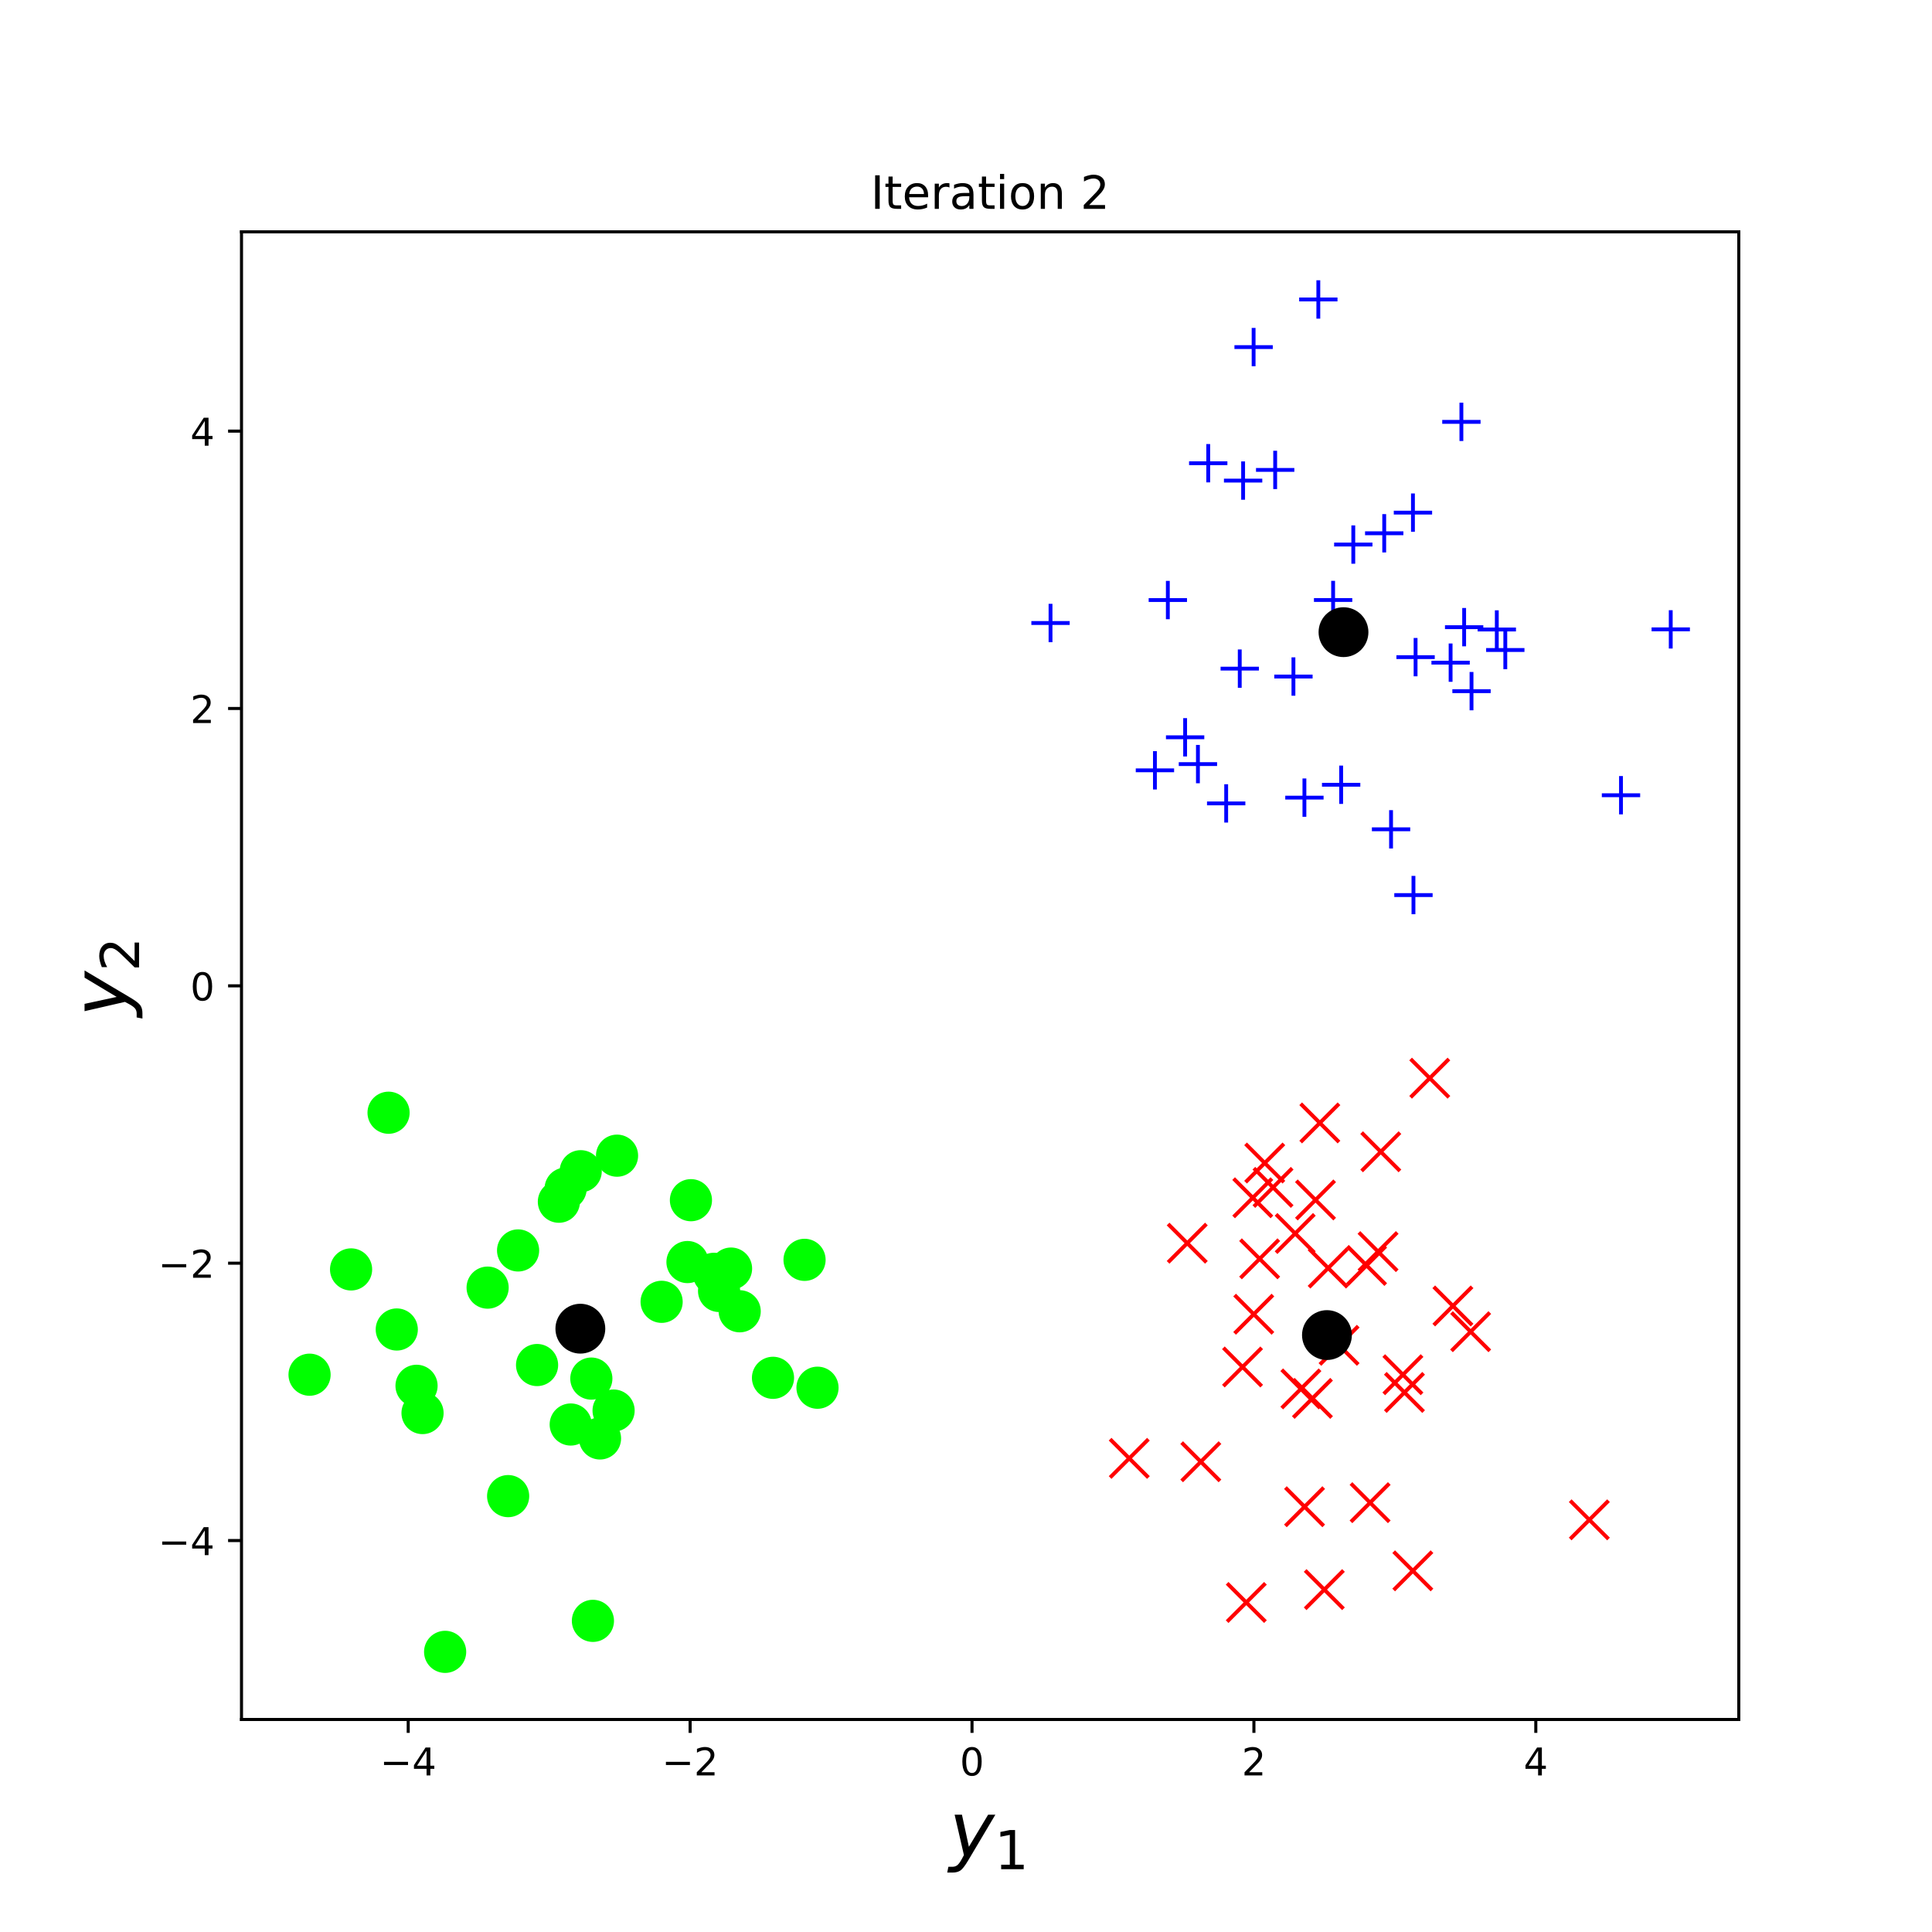
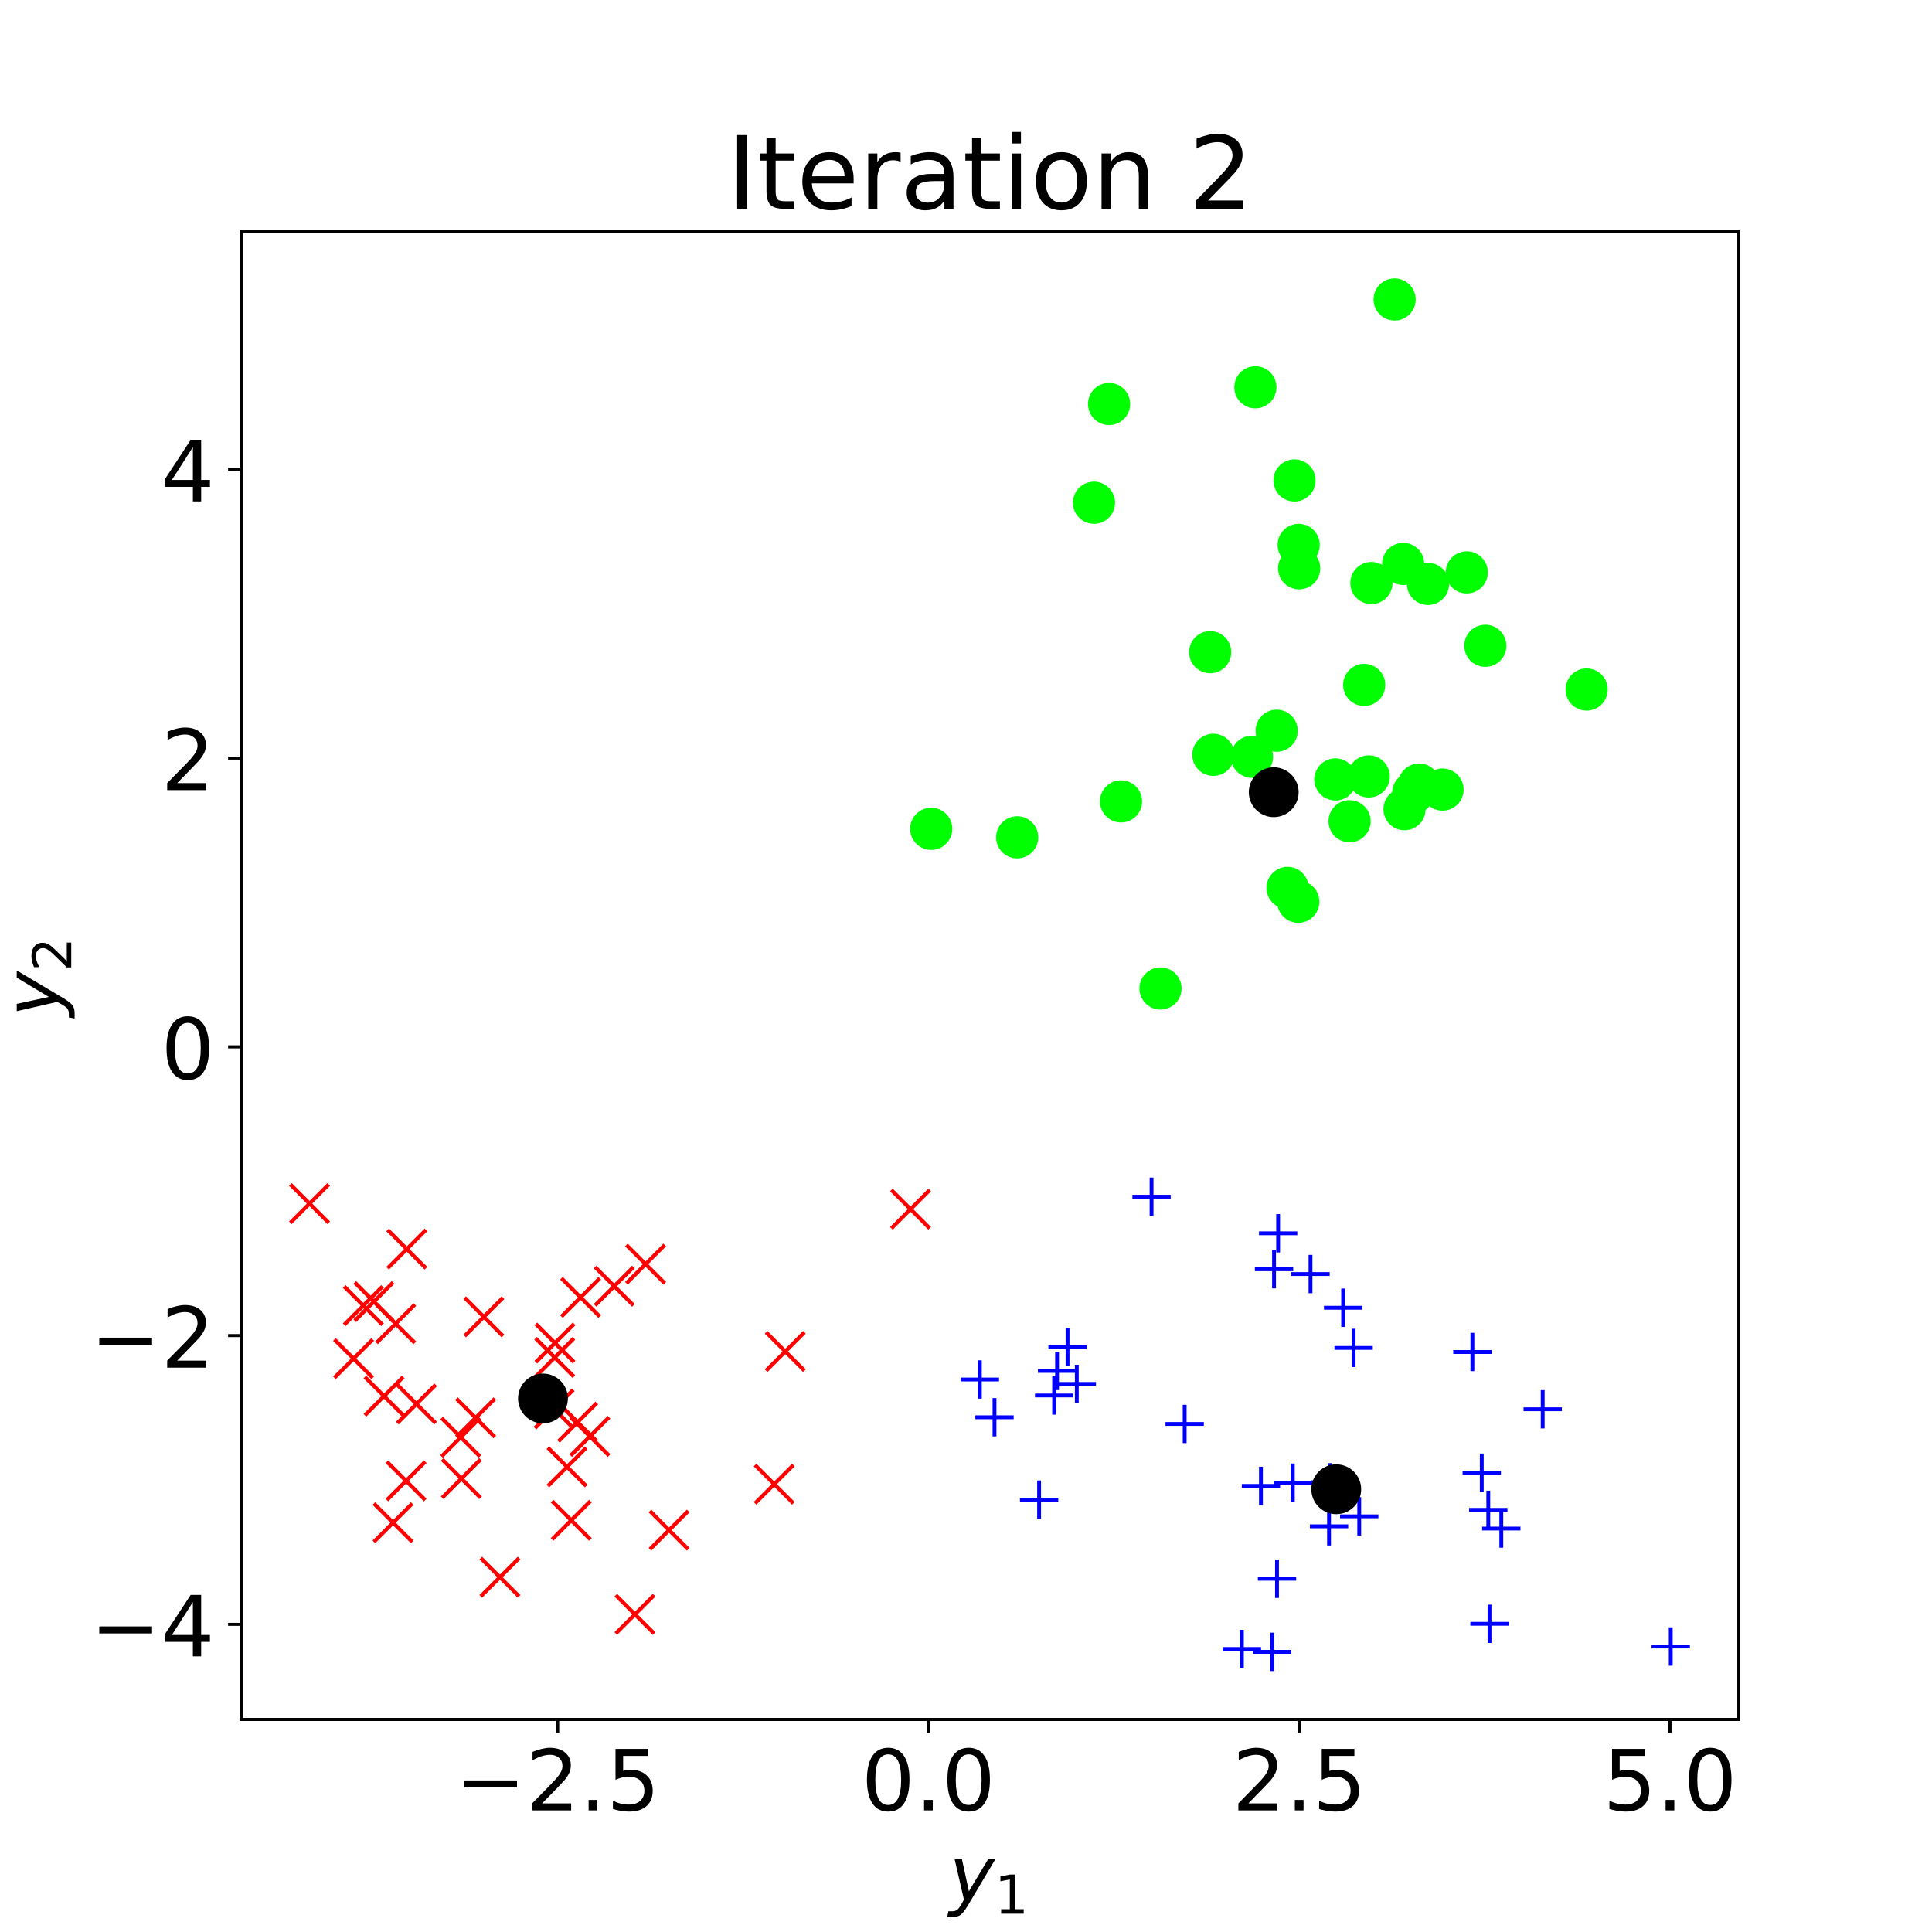
<svg xmlns="http://www.w3.org/2000/svg" xmlns:xlink="http://www.w3.org/1999/xlink" width="504pt" height="504pt" viewBox="0 0 504 504" version="1.1">
  <defs>
    <style type="text/css">*{stroke-linejoin: round; stroke-linecap: butt}</style>
  </defs>
  <g id="figure_1">
    <g id="patch_1">
      <path d="M 0 504  L 504 504  L 504 0  L 0 0  L 0 504  z " style="fill: none" />
    </g>
    <g id="axes_1">
      <g id="patch_2">
        <path d="M 63 448.56  L 453.6 448.56  L 453.6 60.48  L 63 60.48  L 63 448.56  z " style="fill: none" />
      </g>
      <g id="matplotlib.axis_1">
        <g id="xtick_1">
          <g id="line2d_1">
            <defs>
-               <path id="m8034a26786" d="M 0 0  L 0 3.5  " style="stroke: #000000; stroke-width: 0.8" />
+               <path id="md8e4cae5a5" d="M 0 0  L 0 3.5  " style="stroke: #000000; stroke-width: 0.8" />
            </defs>
            <g>
-               <use xlink:href="#m8034a26786" x="106.492" y="448.56" style="stroke: #000000; stroke-width: 0.8" />
+               <use xlink:href="#md8e4cae5a5" x="145.482" y="448.56" style="stroke: #000000; stroke-width: 0.8" />
            </g>
          </g>
          <g id="text_1">
-             <g transform="translate(99.12061 463.1584) scale(0.1 -0.1)">
+             <g transform="translate(118.7712 472.2766) scale(0.22 -0.22)">
              <defs>
                <path id="DejaVuSans-2212" d="M 678 2272  L 4684 2272  L 4684 1741  L 678 1741  L 678 2272  z " transform="scale(0.015625)" />
-                 <path id="DejaVuSans-34" d="M 2419 4116  L 825 1625  L 2419 1625  L 2419 4116  z M 2253 4666  L 3047 4666  L 3047 1625  L 3713 1625  L 3713 1100  L 3047 1100  L 3047 0  L 2419 0  L 2419 1100  L 313 1100  L 313 1709  L 2253 4666  z " transform="scale(0.015625)" />
-               </defs>
-               <use xlink:href="#DejaVuSans-2212" />
-               <use xlink:href="#DejaVuSans-34" x="83.789" />
-             </g>
-           </g>
-         </g>
-         <g id="xtick_2">
-           <g id="line2d_2">
-             <g>
-               <use xlink:href="#m8034a26786" x="180.03" y="448.56" style="stroke: #000000; stroke-width: 0.8" />
-             </g>
-           </g>
-           <g id="text_2">
-             <g transform="translate(172.6587 463.1584) scale(0.1 -0.1)">
-               <defs>
                <path id="DejaVuSans-32" d="M 1228 531  L 3431 531  L 3431 0  L 469 0  L 469 531  Q 828 903 1448 1529  Q 2069 2156 2228 2338  Q 2531 2678 2651 2914  Q 2772 3150 2772 3378  Q 2772 3750 2511 3984  Q 2250 4219 1831 4219  Q 1534 4219 1204 4116  Q 875 4013 500 3803  L 500 4441  Q 881 4594 1212 4672  Q 1544 4750 1819 4750  Q 2544 4750 2975 4387  Q 3406 4025 3406 3419  Q 3406 3131 3298 2873  Q 3191 2616 2906 2266  Q 2828 2175 2409 1742  Q 1991 1309 1228 531  z " transform="scale(0.015625)" />
+                 <path id="DejaVuSans-2e" d="M 684 794  L 1344 794  L 1344 0  L 684 0  L 684 794  z " transform="scale(0.015625)" />
+                 <path id="DejaVuSans-35" d="M 691 4666  L 3169 4666  L 3169 4134  L 1269 4134  L 1269 2991  Q 1406 3038 1543 3061  Q 1681 3084 1819 3084  Q 2600 3084 3056 2656  Q 3513 2228 3513 1497  Q 3513 744 3044 326  Q 2575 -91 1722 -91  Q 1428 -91 1123 -41  Q 819 9 494 109  L 494 744  Q 775 591 1075 516  Q 1375 441 1709 441  Q 2250 441 2565 725  Q 2881 1009 2881 1497  Q 2881 1984 2565 2268  Q 2250 2553 1709 2553  Q 1456 2553 1204 2497  Q 953 2441 691 2322  L 691 4666  z " transform="scale(0.015625)" />
              </defs>
              <use xlink:href="#DejaVuSans-2212" />
              <use xlink:href="#DejaVuSans-32" x="83.789" />
-             </g>
-           </g>
-         </g>
-         <g id="xtick_3">
-           <g id="line2d_3">
-             <g>
-               <use xlink:href="#m8034a26786" x="253.568" y="448.56" style="stroke: #000000; stroke-width: 0.8" />
-             </g>
-           </g>
-           <g id="text_3">
-             <g transform="translate(250.3866 463.1584) scale(0.1 -0.1)">
+               <use xlink:href="#DejaVuSans-2e" x="147.412" />
+               <use xlink:href="#DejaVuSans-35" x="179.199" />
+             </g>
+           </g>
+         </g>
+         <g id="xtick_2">
+           <g id="line2d_2">
+             <g>
+               <use xlink:href="#md8e4cae5a5" x="242.205" y="448.56" style="stroke: #000000; stroke-width: 0.8" />
+             </g>
+           </g>
+           <g id="text_2">
+             <g transform="translate(224.7119 472.2766) scale(0.22 -0.22)">
              <defs>
                <path id="DejaVuSans-30" d="M 2034 4250  Q 1547 4250 1301 3770  Q 1056 3291 1056 2328  Q 1056 1369 1301 889  Q 1547 409 2034 409  Q 2525 409 2770 889  Q 3016 1369 3016 2328  Q 3016 3291 2770 3770  Q 2525 4250 2034 4250  z M 2034 4750  Q 2819 4750 3233 4129  Q 3647 3509 3647 2328  Q 3647 1150 3233 529  Q 2819 -91 2034 -91  Q 1250 -91 836 529  Q 422 1150 422 2328  Q 422 3509 836 4129  Q 1250 4750 2034 4750  z " transform="scale(0.015625)" />
              </defs>
              <use xlink:href="#DejaVuSans-30" />
+               <use xlink:href="#DejaVuSans-2e" x="63.623" />
+               <use xlink:href="#DejaVuSans-30" x="95.41" />
+             </g>
+           </g>
+         </g>
+         <g id="xtick_3">
+           <g id="line2d_3">
+             <g>
+               <use xlink:href="#md8e4cae5a5" x="338.928" y="448.56" style="stroke: #000000; stroke-width: 0.8" />
+             </g>
+           </g>
+           <g id="text_3">
+             <g transform="translate(321.435 472.2766) scale(0.22 -0.22)">
+               <use xlink:href="#DejaVuSans-32" />
+               <use xlink:href="#DejaVuSans-2e" x="63.623" />
+               <use xlink:href="#DejaVuSans-35" x="95.41" />
            </g>
          </g>
        </g>
        <g id="xtick_4">
          <g id="line2d_4">
            <g>
-               <use xlink:href="#m8034a26786" x="327.106" y="448.56" style="stroke: #000000; stroke-width: 0.8" />
+               <use xlink:href="#md8e4cae5a5" x="435.651" y="448.56" style="stroke: #000000; stroke-width: 0.8" />
            </g>
          </g>
          <g id="text_4">
-             <g transform="translate(323.9247 463.1584) scale(0.1 -0.1)">
-               <use xlink:href="#DejaVuSans-32" />
-             </g>
-           </g>
-         </g>
-         <g id="xtick_5">
-           <g id="line2d_5">
-             <g>
-               <use xlink:href="#m8034a26786" x="400.644" y="448.56" style="stroke: #000000; stroke-width: 0.8" />
-             </g>
-           </g>
-           <g id="text_5">
-             <g transform="translate(397.4627 463.1584) scale(0.1 -0.1)">
-               <use xlink:href="#DejaVuSans-34" />
-             </g>
-           </g>
-         </g>
-         <g id="text_6">
-           <g transform="translate(247.6 484.3944) scale(0.2 -0.2)">
+             <g transform="translate(418.158 472.2766) scale(0.22 -0.22)">
+               <use xlink:href="#DejaVuSans-35" />
+               <use xlink:href="#DejaVuSans-2e" x="63.623" />
+               <use xlink:href="#DejaVuSans-30" x="95.41" />
+             </g>
+           </g>
+         </g>
+         <g id="text_5">
+           <g transform="translate(247.6 496.0081) scale(0.2 -0.2)">
            <defs>
              <path id="DejaVuSans-Oblique-79" d="M 1588 -325  Q 1188 -997 936 -1164  Q 684 -1331 294 -1331  L -159 -1331  L -63 -850  L 269 -850  Q 509 -850 678 -719  Q 847 -588 1056 -206  L 1234 128  L 459 3500  L 1069 3500  L 1650 819  L 3256 3500  L 3859 3500  L 1588 -325  z " transform="scale(0.015625)" />
              <path id="DejaVuSans-31" d="M 794 531  L 1825 531  L 1825 4091  L 703 3866  L 703 4441  L 1819 4666  L 2450 4666  L 2450 531  L 3481 531  L 3481 0  L 794 0  L 794 531  z " transform="scale(0.015625)" />
            </defs>
            <use xlink:href="#DejaVuSans-Oblique-79" transform="translate(0 0.3125)" />
            <use xlink:href="#DejaVuSans-31" transform="translate(59.17969 -16.09375) scale(0.7)" />
          </g>
        </g>
      </g>
      <g id="matplotlib.axis_2">
        <g id="ytick_1">
-           <g id="line2d_6">
+           <g id="line2d_5">
            <defs>
-               <path id="m8b89822ce6" d="M 0 0  L -3.5 0  " style="stroke: #000000; stroke-width: 0.8" />
+               <path id="mf7c6c25135" d="M 0 0  L -3.5 0  " style="stroke: #000000; stroke-width: 0.8" />
            </defs>
            <g>
-               <use xlink:href="#m8b89822ce6" x="63" y="401.885" style="stroke: #000000; stroke-width: 0.8" />
-             </g>
-           </g>
-           <g id="text_7">
-             <g transform="translate(41.25781 405.6845) scale(0.1 -0.1)">
+               <use xlink:href="#mf7c6c25135" x="63" y="423.74" style="stroke: #000000; stroke-width: 0.8" />
+             </g>
+           </g>
+           <g id="text_6">
+             <g transform="translate(23.56719 432.0988) scale(0.22 -0.22)">
+               <defs>
+                 <path id="DejaVuSans-34" d="M 2419 4116  L 825 1625  L 2419 1625  L 2419 4116  z M 2253 4666  L 3047 4666  L 3047 1625  L 3713 1625  L 3713 1100  L 3047 1100  L 3047 0  L 2419 0  L 2419 1100  L 313 1100  L 313 1709  L 2253 4666  z " transform="scale(0.015625)" />
+               </defs>
              <use xlink:href="#DejaVuSans-2212" />
              <use xlink:href="#DejaVuSans-34" x="83.789" />
            </g>
          </g>
        </g>
        <g id="ytick_2">
-           <g id="line2d_7">
-             <g>
-               <use xlink:href="#m8b89822ce6" x="63" y="329.53" style="stroke: #000000; stroke-width: 0.8" />
-             </g>
-           </g>
-           <g id="text_8">
-             <g transform="translate(41.25781 333.3295) scale(0.1 -0.1)">
+           <g id="line2d_6">
+             <g>
+               <use xlink:href="#mf7c6c25135" x="63" y="348.414" style="stroke: #000000; stroke-width: 0.8" />
+             </g>
+           </g>
+           <g id="text_7">
+             <g transform="translate(23.56719 356.772) scale(0.22 -0.22)">
              <use xlink:href="#DejaVuSans-2212" />
              <use xlink:href="#DejaVuSans-32" x="83.789" />
            </g>
          </g>
        </g>
        <g id="ytick_3">
+           <g id="line2d_7">
+             <g>
+               <use xlink:href="#mf7c6c25135" x="63" y="273.087" style="stroke: #000000; stroke-width: 0.8" />
+             </g>
+           </g>
+           <g id="text_8">
+             <g transform="translate(42.0025 281.4452) scale(0.22 -0.22)">
+               <use xlink:href="#DejaVuSans-30" />
+             </g>
+           </g>
+         </g>
+         <g id="ytick_4">
          <g id="line2d_8">
            <g>
-               <use xlink:href="#m8b89822ce6" x="63" y="257.175" style="stroke: #000000; stroke-width: 0.8" />
+               <use xlink:href="#mf7c6c25135" x="63" y="197.76" style="stroke: #000000; stroke-width: 0.8" />
            </g>
          </g>
          <g id="text_9">
-             <g transform="translate(49.6375 260.9744) scale(0.1 -0.1)">
-               <use xlink:href="#DejaVuSans-30" />
-             </g>
-           </g>
-         </g>
-         <g id="ytick_4">
+             <g transform="translate(42.0025 206.1184) scale(0.22 -0.22)">
+               <use xlink:href="#DejaVuSans-32" />
+             </g>
+           </g>
+         </g>
+         <g id="ytick_5">
          <g id="line2d_9">
            <g>
-               <use xlink:href="#m8b89822ce6" x="63" y="184.82" style="stroke: #000000; stroke-width: 0.8" />
+               <use xlink:href="#mf7c6c25135" x="63" y="122.433" style="stroke: #000000; stroke-width: 0.8" />
            </g>
          </g>
          <g id="text_10">
-             <g transform="translate(49.6375 188.6193) scale(0.1 -0.1)">
-               <use xlink:href="#DejaVuSans-32" />
-             </g>
-           </g>
-         </g>
-         <g id="ytick_5">
-           <g id="line2d_10">
-             <g>
-               <use xlink:href="#m8b89822ce6" x="63" y="112.465" style="stroke: #000000; stroke-width: 0.8" />
-             </g>
-           </g>
-           <g id="text_11">
-             <g transform="translate(49.6375 116.2642) scale(0.1 -0.1)">
+             <g transform="translate(42.0025 130.7917) scale(0.22 -0.22)">
              <use xlink:href="#DejaVuSans-34" />
            </g>
          </g>
        </g>
-         <g id="text_12">
-           <g transform="translate(33.05781 265.22) rotate(-90) scale(0.2 -0.2)">
+         <g id="text_11">
+           <g transform="translate(15.36719 265.22) rotate(-90) scale(0.2 -0.2)">
            <use xlink:href="#DejaVuSans-Oblique-79" transform="translate(0 0.3125)" />
            <use xlink:href="#DejaVuSans-32" transform="translate(59.17969 -16.09375) scale(0.7)" />
          </g>
        </g>
      </g>
+       <g id="line2d_10">
+         <defs>
+           <path id="m048949aa01" d="M -5 5  L 5 -5  M -5 -5  L 5 5  " style="stroke: #ff0000" />
+         </defs>
+         <g clip-path="url(#pafc0ff39b5)">
+           <use xlink:href="#m048949aa01" x="80.755" y="313.983" style="fill: #ff0000; stroke: #ff0000" />
+           <use xlink:href="#m048949aa01" x="106.123" y="325.842" style="fill: #ff0000; stroke: #ff0000" />
+           <use xlink:href="#m048949aa01" x="151.458" y="338.456" style="fill: #ff0000; stroke: #ff0000" />
+           <use xlink:href="#m048949aa01" x="160.236" y="335.532" style="fill: #ff0000; stroke: #ff0000" />
+           <use xlink:href="#m048949aa01" x="97.544" y="339.553" style="fill: #ff0000; stroke: #ff0000" />
+           <use xlink:href="#m048949aa01" x="165.638" y="421.133" style="fill: #ff0000; stroke: #ff0000" />
+           <use xlink:href="#m048949aa01" x="201.968" y="387.176" style="fill: #ff0000; stroke: #ff0000" />
+           <use xlink:href="#m048949aa01" x="120.193" y="374.937" style="fill: #ff0000; stroke: #ff0000" />
+           <use xlink:href="#m048949aa01" x="144.713" y="354.129" style="fill: #ff0000; stroke: #ff0000" />
+           <use xlink:href="#m048949aa01" x="144.769" y="350.359" style="fill: #ff0000; stroke: #ff0000" />
+           <use xlink:href="#m048949aa01" x="204.854" y="352.562" style="fill: #ff0000; stroke: #ff0000" />
+           <use xlink:href="#m048949aa01" x="108.648" y="366.253" style="fill: #ff0000; stroke: #ff0000" />
+           <use xlink:href="#m048949aa01" x="92.234" y="354.42" style="fill: #ff0000; stroke: #ff0000" />
+           <use xlink:href="#m048949aa01" x="103.222" y="345.316" style="fill: #ff0000; stroke: #ff0000" />
+           <use xlink:href="#m048949aa01" x="153.877" y="374.718" style="fill: #ff0000; stroke: #ff0000" />
+           <use xlink:href="#m048949aa01" x="124.075" y="369.872" style="fill: #ff0000; stroke: #ff0000" />
+           <use xlink:href="#m048949aa01" x="102.544" y="397.218" style="fill: #ff0000; stroke: #ff0000" />
+           <use xlink:href="#m048949aa01" x="130.416" y="411.446" style="fill: #ff0000; stroke: #ff0000" />
+           <use xlink:href="#m048949aa01" x="100.187" y="364.207" style="fill: #ff0000; stroke: #ff0000" />
+           <use xlink:href="#m048949aa01" x="120.358" y="385.708" style="fill: #ff0000; stroke: #ff0000" />
+           <use xlink:href="#m048949aa01" x="150.677" y="371.005" style="fill: #ff0000; stroke: #ff0000" />
+           <use xlink:href="#m048949aa01" x="147.925" y="382.656" style="fill: #ff0000; stroke: #ff0000" />
+           <use xlink:href="#m048949aa01" x="144.554" y="367.555" style="fill: #ff0000; stroke: #ff0000" />
+           <use xlink:href="#m048949aa01" x="94.791" y="340.59" style="fill: #ff0000; stroke: #ff0000" />
+           <use xlink:href="#m048949aa01" x="237.531" y="315.43" style="fill: #ff0000; stroke: #ff0000" />
+           <use xlink:href="#m048949aa01" x="105.936" y="386.308" style="fill: #ff0000; stroke: #ff0000" />
+           <use xlink:href="#m048949aa01" x="168.411" y="329.776" style="fill: #ff0000; stroke: #ff0000" />
+           <use xlink:href="#m048949aa01" x="126.216" y="343.526" style="fill: #ff0000; stroke: #ff0000" />
+           <use xlink:href="#m048949aa01" x="149.022" y="396.592" style="fill: #ff0000; stroke: #ff0000" />
+           <use xlink:href="#m048949aa01" x="174.541" y="399.163" style="fill: #ff0000; stroke: #ff0000" />
+         </g>
+       </g>
      <g id="line2d_11">
        <defs>
-           <path id="mcdd093acbd" d="M -5 5  L 5 -5  M -5 -5  L 5 5  " style="stroke: #ff0000" />
+           <path id="m75fd941250" d="M 0 5  C 1.326 5 2.598 4.473 3.536 3.536  C 4.473 2.598 5 1.326 5 0  C 5 -1.326 4.473 -2.598 3.536 -3.536  C 2.598 -4.473 1.326 -5 0 -5  C -1.326 -5 -2.598 -4.473 -3.536 -3.536  C -4.473 -2.598 -5 -1.326 -5 0  C -5 1.326 -4.473 2.598 -3.536 3.536  C -2.598 4.473 -1.326 5 0 5  z " style="stroke: #00ff00" />
        </defs>
-         <g clip-path="url(#p905f6dfbef)">
-           <use xlink:href="#mcdd093acbd" x="343.177" y="313.03" style="fill: #ff0000; stroke: #ff0000" />
-           <use xlink:href="#mcdd093acbd" x="329.929" y="303.399" style="fill: #ff0000; stroke: #ff0000" />
-           <use xlink:href="#mcdd093acbd" x="359.493" y="326.508" style="fill: #ff0000; stroke: #ff0000" />
-           <use xlink:href="#mcdd093acbd" x="326.811" y="312.461" style="fill: #ff0000; stroke: #ff0000" />
-           <use xlink:href="#mcdd093acbd" x="327.068" y="342.84" style="fill: #ff0000; stroke: #ff0000" />
-           <use xlink:href="#mcdd093acbd" x="349.322" y="350.949" style="fill: #ff0000; stroke: #ff0000" />
-           <use xlink:href="#mcdd093acbd" x="328.606" y="328.388" style="fill: #ff0000; stroke: #ff0000" />
-           <use xlink:href="#mcdd093acbd" x="372.982" y="281.261" style="fill: #ff0000; stroke: #ff0000" />
-           <use xlink:href="#mcdd093acbd" x="342.373" y="364.794" style="fill: #ff0000; stroke: #ff0000" />
-           <use xlink:href="#mcdd093acbd" x="357.422" y="392.001" style="fill: #ff0000; stroke: #ff0000" />
-           <use xlink:href="#mcdd093acbd" x="294.593" y="380.44" style="fill: #ff0000; stroke: #ff0000" />
-           <use xlink:href="#mcdd093acbd" x="337.881" y="321.783" style="fill: #ff0000; stroke: #ff0000" />
-           <use xlink:href="#mcdd093acbd" x="366.382" y="363.246" style="fill: #ff0000; stroke: #ff0000" />
-           <use xlink:href="#mcdd093acbd" x="313.257" y="381.326" style="fill: #ff0000; stroke: #ff0000" />
-           <use xlink:href="#mcdd093acbd" x="339.362" y="362.32" style="fill: #ff0000; stroke: #ff0000" />
-           <use xlink:href="#mcdd093acbd" x="325.119" y="418.034" style="fill: #ff0000; stroke: #ff0000" />
-           <use xlink:href="#mcdd093acbd" x="345.472" y="414.684" style="fill: #ff0000; stroke: #ff0000" />
-           <use xlink:href="#mcdd093acbd" x="309.716" y="324.311" style="fill: #ff0000; stroke: #ff0000" />
-           <use xlink:href="#mcdd093acbd" x="332.092" y="309.755" style="fill: #ff0000; stroke: #ff0000" />
-           <use xlink:href="#mcdd093acbd" x="344.304" y="292.938" style="fill: #ff0000; stroke: #ff0000" />
-           <use xlink:href="#mcdd093acbd" x="346.483" y="330.8" style="fill: #ff0000; stroke: #ff0000" />
-           <use xlink:href="#mcdd093acbd" x="324.14" y="356.599" style="fill: #ff0000; stroke: #ff0000" />
-           <use xlink:href="#mcdd093acbd" x="368.564" y="409.783" style="fill: #ff0000; stroke: #ff0000" />
-           <use xlink:href="#mcdd093acbd" x="383.646" y="347.402" style="fill: #ff0000; stroke: #ff0000" />
-           <use xlink:href="#mcdd093acbd" x="414.615" y="396.48" style="fill: #ff0000; stroke: #ff0000" />
-           <use xlink:href="#mcdd093acbd" x="356.493" y="330.116" style="fill: #ff0000; stroke: #ff0000" />
-           <use xlink:href="#mcdd093acbd" x="340.318" y="393.059" style="fill: #ff0000; stroke: #ff0000" />
-           <use xlink:href="#mcdd093acbd" x="365.976" y="358.621" style="fill: #ff0000; stroke: #ff0000" />
-           <use xlink:href="#mcdd093acbd" x="360.205" y="300.464" style="fill: #ff0000; stroke: #ff0000" />
-           <use xlink:href="#mcdd093acbd" x="379.021" y="340.682" style="fill: #ff0000; stroke: #ff0000" />
+         <g clip-path="url(#pafc0ff39b5)">
+           <use xlink:href="#m75fd941250" x="413.905" y="179.878" style="fill: #00ff00; stroke: #00ff00" />
+           <use xlink:href="#m75fd941250" x="370.202" y="204.669" style="fill: #00ff00; stroke: #00ff00" />
+           <use xlink:href="#m75fd941250" x="333.043" y="190.624" style="fill: #00ff00; stroke: #00ff00" />
+           <use xlink:href="#m75fd941250" x="348.366" y="203.334" style="fill: #00ff00; stroke: #00ff00" />
+           <use xlink:href="#m75fd941250" x="292.441" y="209.061" style="fill: #00ff00; stroke: #00ff00" />
+           <use xlink:href="#m75fd941250" x="337.694" y="125.333" style="fill: #00ff00; stroke: #00ff00" />
+           <use xlink:href="#m75fd941250" x="338.783" y="142.145" style="fill: #00ff00; stroke: #00ff00" />
+           <use xlink:href="#m75fd941250" x="327.488" y="101.03" style="fill: #00ff00; stroke: #00ff00" />
+           <use xlink:href="#m75fd941250" x="289.323" y="105.39" style="fill: #00ff00; stroke: #00ff00" />
+           <use xlink:href="#m75fd941250" x="382.639" y="149.31" style="fill: #00ff00; stroke: #00ff00" />
+           <use xlink:href="#m75fd941250" x="368.672" y="206.818" style="fill: #00ff00; stroke: #00ff00" />
+           <use xlink:href="#m75fd941250" x="355.881" y="178.672" style="fill: #00ff00; stroke: #00ff00" />
+           <use xlink:href="#m75fd941250" x="315.695" y="170.131" style="fill: #00ff00; stroke: #00ff00" />
+           <use xlink:href="#m75fd941250" x="265.352" y="218.432" style="fill: #00ff00; stroke: #00ff00" />
+           <use xlink:href="#m75fd941250" x="366.395" y="211.093" style="fill: #00ff00; stroke: #00ff00" />
+           <use xlink:href="#m75fd941250" x="357.065" y="202.552" style="fill: #00ff00; stroke: #00ff00" />
+           <use xlink:href="#m75fd941250" x="335.888" y="231.633" style="fill: #00ff00; stroke: #00ff00" />
+           <use xlink:href="#m75fd941250" x="316.521" y="196.906" style="fill: #00ff00; stroke: #00ff00" />
+           <use xlink:href="#m75fd941250" x="285.39" y="131.148" style="fill: #00ff00; stroke: #00ff00" />
+           <use xlink:href="#m75fd941250" x="242.927" y="216.216" style="fill: #00ff00; stroke: #00ff00" />
+           <use xlink:href="#m75fd941250" x="326.605" y="197.421" style="fill: #00ff00; stroke: #00ff00" />
+           <use xlink:href="#m75fd941250" x="338.684" y="235.241" style="fill: #00ff00; stroke: #00ff00" />
+           <use xlink:href="#m75fd941250" x="376.319" y="205.979" style="fill: #00ff00; stroke: #00ff00" />
+           <use xlink:href="#m75fd941250" x="366.051" y="147.11" style="fill: #00ff00; stroke: #00ff00" />
+           <use xlink:href="#m75fd941250" x="363.81" y="78.12" style="fill: #00ff00; stroke: #00ff00" />
+           <use xlink:href="#m75fd941250" x="357.756" y="152.092" style="fill: #00ff00; stroke: #00ff00" />
+           <use xlink:href="#m75fd941250" x="387.474" y="168.467" style="fill: #00ff00; stroke: #00ff00" />
+           <use xlink:href="#m75fd941250" x="352.06" y="214.247" style="fill: #00ff00; stroke: #00ff00" />
+           <use xlink:href="#m75fd941250" x="372.525" y="152.329" style="fill: #00ff00; stroke: #00ff00" />
+           <use xlink:href="#m75fd941250" x="338.914" y="148.247" style="fill: #00ff00; stroke: #00ff00" />
+           <use xlink:href="#m75fd941250" x="302.74" y="257.862" style="fill: #00ff00; stroke: #00ff00" />
        </g>
      </g>
      <g id="line2d_12">
        <defs>
-           <path id="mfda7b6a857" d="M 0 5  C 1.326 5 2.598 4.473 3.536 3.536  C 4.473 2.598 5 1.326 5 0  C 5 -1.326 4.473 -2.598 3.536 -3.536  C 2.598 -4.473 1.326 -5 0 -5  C -1.326 -5 -2.598 -4.473 -3.536 -3.536  C -4.473 -2.598 -5 -1.326 -5 0  C -5 1.326 -4.473 2.598 -3.536 3.536  C -2.598 4.473 -1.326 5 0 5  z " style="stroke: #00ff00" />
+           <path id="mafe8498917" d="M -5 0  L 5 0  M 0 5  L 0 -5  " style="stroke: #0000ff" />
        </defs>
-         <g clip-path="url(#p905f6dfbef)">
-           <use xlink:href="#mfda7b6a857" x="154.262" y="359.632" style="fill: #00ff00; stroke: #00ff00" />
-           <use xlink:href="#mfda7b6a857" x="91.585" y="331.153" style="fill: #00ff00; stroke: #00ff00" />
-           <use xlink:href="#mfda7b6a857" x="172.596" y="339.605" style="fill: #00ff00; stroke: #00ff00" />
-           <use xlink:href="#mfda7b6a857" x="156.524" y="375.246" style="fill: #00ff00; stroke: #00ff00" />
-           <use xlink:href="#mfda7b6a857" x="132.558" y="390.291" style="fill: #00ff00; stroke: #00ff00" />
-           <use xlink:href="#mfda7b6a857" x="186.228" y="332.3" style="fill: #00ff00; stroke: #00ff00" />
-           <use xlink:href="#mfda7b6a857" x="135.153" y="326.203" style="fill: #00ff00; stroke: #00ff00" />
-           <use xlink:href="#mfda7b6a857" x="116.121" y="430.92" style="fill: #00ff00; stroke: #00ff00" />
-           <use xlink:href="#mfda7b6a857" x="140.105" y="356.097" style="fill: #00ff00; stroke: #00ff00" />
-           <use xlink:href="#mfda7b6a857" x="127.206" y="335.903" style="fill: #00ff00; stroke: #00ff00" />
-           <use xlink:href="#mfda7b6a857" x="187.585" y="336.776" style="fill: #00ff00; stroke: #00ff00" />
-           <use xlink:href="#mfda7b6a857" x="190.708" y="330.936" style="fill: #00ff00; stroke: #00ff00" />
-           <use xlink:href="#mfda7b6a857" x="108.662" y="361.513" style="fill: #00ff00; stroke: #00ff00" />
-           <use xlink:href="#mfda7b6a857" x="154.675" y="422.833" style="fill: #00ff00; stroke: #00ff00" />
-           <use xlink:href="#mfda7b6a857" x="103.505" y="346.824" style="fill: #00ff00; stroke: #00ff00" />
-           <use xlink:href="#mfda7b6a857" x="147.558" y="310.069" style="fill: #00ff00; stroke: #00ff00" />
-           <use xlink:href="#mfda7b6a857" x="160.965" y="301.48" style="fill: #00ff00; stroke: #00ff00" />
-           <use xlink:href="#mfda7b6a857" x="201.651" y="359.432" style="fill: #00ff00; stroke: #00ff00" />
-           <use xlink:href="#mfda7b6a857" x="213.26" y="362.015" style="fill: #00ff00; stroke: #00ff00" />
-           <use xlink:href="#mfda7b6a857" x="209.882" y="328.657" style="fill: #00ff00; stroke: #00ff00" />
-           <use xlink:href="#mfda7b6a857" x="179.343" y="329.232" style="fill: #00ff00; stroke: #00ff00" />
-           <use xlink:href="#mfda7b6a857" x="192.962" y="342.072" style="fill: #00ff00; stroke: #00ff00" />
-           <use xlink:href="#mfda7b6a857" x="160.067" y="367.972" style="fill: #00ff00; stroke: #00ff00" />
-           <use xlink:href="#mfda7b6a857" x="101.364" y="290.277" style="fill: #00ff00; stroke: #00ff00" />
-           <use xlink:href="#mfda7b6a857" x="148.883" y="371.611" style="fill: #00ff00; stroke: #00ff00" />
-           <use xlink:href="#mfda7b6a857" x="180.244" y="313.095" style="fill: #00ff00; stroke: #00ff00" />
-           <use xlink:href="#mfda7b6a857" x="110.226" y="368.623" style="fill: #00ff00; stroke: #00ff00" />
-           <use xlink:href="#mfda7b6a857" x="145.796" y="313.492" style="fill: #00ff00; stroke: #00ff00" />
-           <use xlink:href="#mfda7b6a857" x="151.489" y="305.539" style="fill: #00ff00; stroke: #00ff00" />
-           <use xlink:href="#mfda7b6a857" x="80.755" y="358.617" style="fill: #00ff00; stroke: #00ff00" />
+         <g clip-path="url(#pafc0ff39b5)">
+           <use xlink:href="#mafe8498917" x="275.757" y="357.635" style="fill: #0000ff; stroke: #0000ff" />
+           <use xlink:href="#mafe8498917" x="388.248" y="393.87" style="fill: #0000ff; stroke: #0000ff" />
+           <use xlink:href="#mafe8498917" x="386.547" y="384.184" style="fill: #0000ff; stroke: #0000ff" />
+           <use xlink:href="#mafe8498917" x="278.494" y="351.417" style="fill: #0000ff; stroke: #0000ff" />
+           <use xlink:href="#mafe8498917" x="435.845" y="429.522" style="fill: #0000ff; stroke: #0000ff" />
+           <use xlink:href="#mafe8498917" x="353.116" y="351.631" style="fill: #0000ff; stroke: #0000ff" />
+           <use xlink:href="#mafe8498917" x="280.904" y="361.026" style="fill: #0000ff; stroke: #0000ff" />
+           <use xlink:href="#mafe8498917" x="274.991" y="364.037" style="fill: #0000ff; stroke: #0000ff" />
+           <use xlink:href="#mafe8498917" x="271.07" y="391.213" style="fill: #0000ff; stroke: #0000ff" />
+           <use xlink:href="#mafe8498917" x="300.407" y="312.182" style="fill: #0000ff; stroke: #0000ff" />
+           <use xlink:href="#mafe8498917" x="328.943" y="387.63" style="fill: #0000ff; stroke: #0000ff" />
+           <use xlink:href="#mafe8498917" x="323.966" y="430.173" style="fill: #0000ff; stroke: #0000ff" />
+           <use xlink:href="#mafe8498917" x="346.704" y="398.169" style="fill: #0000ff; stroke: #0000ff" />
+           <use xlink:href="#mafe8498917" x="255.613" y="359.868" style="fill: #0000ff; stroke: #0000ff" />
+           <use xlink:href="#mafe8498917" x="333.426" y="321.727" style="fill: #0000ff; stroke: #0000ff" />
+           <use xlink:href="#mafe8498917" x="309.042" y="371.468" style="fill: #0000ff; stroke: #0000ff" />
+           <use xlink:href="#mafe8498917" x="346.939" y="386.688" style="fill: #0000ff; stroke: #0000ff" />
+           <use xlink:href="#mafe8498917" x="331.874" y="430.92" style="fill: #0000ff; stroke: #0000ff" />
+           <use xlink:href="#mafe8498917" x="333.133" y="411.858" style="fill: #0000ff; stroke: #0000ff" />
+           <use xlink:href="#mafe8498917" x="332.357" y="331.101" style="fill: #0000ff; stroke: #0000ff" />
+           <use xlink:href="#mafe8498917" x="350.385" y="341.154" style="fill: #0000ff; stroke: #0000ff" />
+           <use xlink:href="#mafe8498917" x="337.252" y="386.773" style="fill: #0000ff; stroke: #0000ff" />
+           <use xlink:href="#mafe8498917" x="391.642" y="398.748" style="fill: #0000ff; stroke: #0000ff" />
+           <use xlink:href="#mafe8498917" x="354.579" y="395.564" style="fill: #0000ff; stroke: #0000ff" />
+           <use xlink:href="#mafe8498917" x="388.572" y="423.6" style="fill: #0000ff; stroke: #0000ff" />
+           <use xlink:href="#mafe8498917" x="402.441" y="367.637" style="fill: #0000ff; stroke: #0000ff" />
+           <use xlink:href="#mafe8498917" x="259.435" y="369.726" style="fill: #0000ff; stroke: #0000ff" />
+           <use xlink:href="#mafe8498917" x="384.103" y="352.698" style="fill: #0000ff; stroke: #0000ff" />
+           <use xlink:href="#mafe8498917" x="341.871" y="332.356" style="fill: #0000ff; stroke: #0000ff" />
        </g>
      </g>
      <g id="line2d_13">
        <defs>
-           <path id="m273f576d38" d="M -5 0  L 5 0  M 0 5  L 0 -5  " style="stroke: #0000ff" />
+           <path id="mb285f0456f" d="M 0 6  C 1.591 6 3.117 5.368 4.243 4.243  C 5.368 3.117 6 1.591 6 0  C 6 -1.591 5.368 -3.117 4.243 -4.243  C 3.117 -5.368 1.591 -6 0 -6  C -1.591 -6 -3.117 -5.368 -4.243 -4.243  C -5.368 -3.117 -6 -1.591 -6 0  C -6 1.591 -5.368 3.117 -4.243 4.243  C -3.117 5.368 -1.591 6 0 6  z " style="stroke: #000000" />
        </defs>
-         <g clip-path="url(#p905f6dfbef)">
-           <use xlink:href="#m273f576d38" x="301.286" y="200.956" style="fill: #0000ff; stroke: #0000ff" />
-           <use xlink:href="#m273f576d38" x="315.19" y="120.836" style="fill: #0000ff; stroke: #0000ff" />
-           <use xlink:href="#m273f576d38" x="392.686" y="169.568" style="fill: #0000ff; stroke: #0000ff" />
-           <use xlink:href="#m273f576d38" x="435.845" y="164.178" style="fill: #0000ff; stroke: #0000ff" />
-           <use xlink:href="#m273f576d38" x="337.416" y="176.487" style="fill: #0000ff; stroke: #0000ff" />
-           <use xlink:href="#m273f576d38" x="312.502" y="199.329" style="fill: #0000ff; stroke: #0000ff" />
-           <use xlink:href="#m273f576d38" x="422.868" y="207.451" style="fill: #0000ff; stroke: #0000ff" />
-           <use xlink:href="#m273f576d38" x="319.872" y="209.584" style="fill: #0000ff; stroke: #0000ff" />
-           <use xlink:href="#m273f576d38" x="383.874" y="180.303" style="fill: #0000ff; stroke: #0000ff" />
-           <use xlink:href="#m273f576d38" x="332.654" y="122.585" style="fill: #0000ff; stroke: #0000ff" />
-           <use xlink:href="#m273f576d38" x="323.413" y="174.426" style="fill: #0000ff; stroke: #0000ff" />
-           <use xlink:href="#m273f576d38" x="327.028" y="90.543" style="fill: #0000ff; stroke: #0000ff" />
-           <use xlink:href="#m273f576d38" x="353.032" y="142.055" style="fill: #0000ff; stroke: #0000ff" />
-           <use xlink:href="#m273f576d38" x="340.282" y="208.075" style="fill: #0000ff; stroke: #0000ff" />
-           <use xlink:href="#m273f576d38" x="390.471" y="164.215" style="fill: #0000ff; stroke: #0000ff" />
-           <use xlink:href="#m273f576d38" x="274.049" y="162.523" style="fill: #0000ff; stroke: #0000ff" />
-           <use xlink:href="#m273f576d38" x="324.29" y="125.373" style="fill: #0000ff; stroke: #0000ff" />
-           <use xlink:href="#m273f576d38" x="381.95" y="163.61" style="fill: #0000ff; stroke: #0000ff" />
-           <use xlink:href="#m273f576d38" x="368.727" y="233.499" style="fill: #0000ff; stroke: #0000ff" />
-           <use xlink:href="#m273f576d38" x="347.769" y="156.519" style="fill: #0000ff; stroke: #0000ff" />
-           <use xlink:href="#m273f576d38" x="309.163" y="192.336" style="fill: #0000ff; stroke: #0000ff" />
-           <use xlink:href="#m273f576d38" x="304.653" y="156.539" style="fill: #0000ff; stroke: #0000ff" />
-           <use xlink:href="#m273f576d38" x="368.595" y="133.725" style="fill: #0000ff; stroke: #0000ff" />
-           <use xlink:href="#m273f576d38" x="369.282" y="171.428" style="fill: #0000ff; stroke: #0000ff" />
-           <use xlink:href="#m273f576d38" x="362.883" y="216.34" style="fill: #0000ff; stroke: #0000ff" />
-           <use xlink:href="#m273f576d38" x="378.418" y="172.863" style="fill: #0000ff; stroke: #0000ff" />
-           <use xlink:href="#m273f576d38" x="361.1" y="139.113" style="fill: #0000ff; stroke: #0000ff" />
-           <use xlink:href="#m273f576d38" x="343.91" y="78.12" style="fill: #0000ff; stroke: #0000ff" />
-           <use xlink:href="#m273f576d38" x="349.864" y="204.72" style="fill: #0000ff; stroke: #0000ff" />
-           <use xlink:href="#m273f576d38" x="381.233" y="110.053" style="fill: #0000ff; stroke: #0000ff" />
-         </g>
-       </g>
-       <g id="line2d_14">
-         <defs>
-           <path id="macdc2f5c3c" d="M 0 6  C 1.591 6 3.117 5.368 4.243 4.243  C 5.368 3.117 6 1.591 6 0  C 6 -1.591 5.368 -3.117 4.243 -4.243  C 3.117 -5.368 1.591 -6 0 -6  C -1.591 -6 -3.117 -5.368 -4.243 -4.243  C -5.368 -3.117 -6 -1.591 -6 0  C -6 1.591 -5.368 3.117 -4.243 4.243  C -3.117 5.368 -1.591 6 0 6  z " style="stroke: #000000" />
-         </defs>
-         <g clip-path="url(#p905f6dfbef)">
-           <use xlink:href="#macdc2f5c3c" x="346.161" y="348.282" style="stroke: #000000" />
-           <use xlink:href="#macdc2f5c3c" x="151.397" y="346.614" style="stroke: #000000" />
-           <use xlink:href="#macdc2f5c3c" x="350.477" y="164.912" style="stroke: #000000" />
+         <g clip-path="url(#pafc0ff39b5)">
+           <use xlink:href="#mb285f0456f" x="141.643" y="364.825" style="stroke: #000000" />
+           <use xlink:href="#mb285f0456f" x="332.275" y="206.667" style="stroke: #000000" />
+           <use xlink:href="#mb285f0456f" x="348.586" y="388.503" style="stroke: #000000" />
        </g>
      </g>
      <g id="patch_3">
        <path d="M 63 448.56  L 63 60.48  " style="fill: none; stroke: #000000; stroke-width: 0.8; stroke-linejoin: miter; stroke-linecap: square" />
      </g>
      <g id="patch_4">
        <path d="M 453.6 448.56  L 453.6 60.48  " style="fill: none; stroke: #000000; stroke-width: 0.8; stroke-linejoin: miter; stroke-linecap: square" />
      </g>
      <g id="patch_5">
        <path d="M 63 448.56  L 453.6 448.56  " style="fill: none; stroke: #000000; stroke-width: 0.8; stroke-linejoin: miter; stroke-linecap: square" />
      </g>
      <g id="patch_6">
        <path d="M 63 60.48  L 453.6 60.48  " style="fill: none; stroke: #000000; stroke-width: 0.8; stroke-linejoin: miter; stroke-linecap: square" />
      </g>
-       <g id="text_13">
-         <g transform="translate(227.1253 54.48) scale(0.12 -0.12)">
+       <g id="text_12">
+         <g transform="translate(189.7157 54.48) scale(0.264 -0.264)">
          <defs>
            <path id="DejaVuSans-49" d="M 628 4666  L 1259 4666  L 1259 0  L 628 0  L 628 4666  z " transform="scale(0.015625)" />
            <path id="DejaVuSans-74" d="M 1172 4494  L 1172 3500  L 2356 3500  L 2356 3053  L 1172 3053  L 1172 1153  Q 1172 725 1289 603  Q 1406 481 1766 481  L 2356 481  L 2356 0  L 1766 0  Q 1100 0 847 248  Q 594 497 594 1153  L 594 3053  L 172 3053  L 172 3500  L 594 3500  L 594 4494  L 1172 4494  z " transform="scale(0.015625)" />
            <path id="DejaVuSans-65" d="M 3597 1894  L 3597 1613  L 953 1613  Q 991 1019 1311 708  Q 1631 397 2203 397  Q 2534 397 2845 478  Q 3156 559 3463 722  L 3463 178  Q 3153 47 2828 -22  Q 2503 -91 2169 -91  Q 1331 -91 842 396  Q 353 884 353 1716  Q 353 2575 817 3079  Q 1281 3584 2069 3584  Q 2775 3584 3186 3129  Q 3597 2675 3597 1894  z M 3022 2063  Q 3016 2534 2758 2815  Q 2500 3097 2075 3097  Q 1594 3097 1305 2825  Q 1016 2553 972 2059  L 3022 2063  z " transform="scale(0.015625)" />
            <path id="DejaVuSans-72" d="M 2631 2963  Q 2534 3019 2420 3045  Q 2306 3072 2169 3072  Q 1681 3072 1420 2755  Q 1159 2438 1159 1844  L 1159 0  L 581 0  L 581 3500  L 1159 3500  L 1159 2956  Q 1341 3275 1631 3429  Q 1922 3584 2338 3584  Q 2397 3584 2469 3576  Q 2541 3569 2628 3553  L 2631 2963  z " transform="scale(0.015625)" />
            <path id="DejaVuSans-61" d="M 2194 1759  Q 1497 1759 1228 1600  Q 959 1441 959 1056  Q 959 750 1161 570  Q 1363 391 1709 391  Q 2188 391 2477 730  Q 2766 1069 2766 1631  L 2766 1759  L 2194 1759  z M 3341 1997  L 3341 0  L 2766 0  L 2766 531  Q 2569 213 2275 61  Q 1981 -91 1556 -91  Q 1019 -91 701 211  Q 384 513 384 1019  Q 384 1609 779 1909  Q 1175 2209 1959 2209  L 2766 2209  L 2766 2266  Q 2766 2663 2505 2880  Q 2244 3097 1772 3097  Q 1472 3097 1187 3025  Q 903 2953 641 2809  L 641 3341  Q 956 3463 1253 3523  Q 1550 3584 1831 3584  Q 2591 3584 2966 3190  Q 3341 2797 3341 1997  z " transform="scale(0.015625)" />
            <path id="DejaVuSans-69" d="M 603 3500  L 1178 3500  L 1178 0  L 603 0  L 603 3500  z M 603 4863  L 1178 4863  L 1178 4134  L 603 4134  L 603 4863  z " transform="scale(0.015625)" />
            <path id="DejaVuSans-6f" d="M 1959 3097  Q 1497 3097 1228 2736  Q 959 2375 959 1747  Q 959 1119 1226 758  Q 1494 397 1959 397  Q 2419 397 2687 759  Q 2956 1122 2956 1747  Q 2956 2369 2687 2733  Q 2419 3097 1959 3097  z M 1959 3584  Q 2709 3584 3137 3096  Q 3566 2609 3566 1747  Q 3566 888 3137 398  Q 2709 -91 1959 -91  Q 1206 -91 779 398  Q 353 888 353 1747  Q 353 2609 779 3096  Q 1206 3584 1959 3584  z " transform="scale(0.015625)" />
            <path id="DejaVuSans-6e" d="M 3513 2113  L 3513 0  L 2938 0  L 2938 2094  Q 2938 2591 2744 2837  Q 2550 3084 2163 3084  Q 1697 3084 1428 2787  Q 1159 2491 1159 1978  L 1159 0  L 581 0  L 581 3500  L 1159 3500  L 1159 2956  Q 1366 3272 1645 3428  Q 1925 3584 2291 3584  Q 2894 3584 3203 3211  Q 3513 2838 3513 2113  z " transform="scale(0.015625)" />
            <path id="DejaVuSans-20" transform="scale(0.015625)" />
          </defs>
          <use xlink:href="#DejaVuSans-49" />
          <use xlink:href="#DejaVuSans-74" x="29.492" />
          <use xlink:href="#DejaVuSans-65" x="68.701" />
          <use xlink:href="#DejaVuSans-72" x="130.225" />
          <use xlink:href="#DejaVuSans-61" x="171.338" />
          <use xlink:href="#DejaVuSans-74" x="232.617" />
          <use xlink:href="#DejaVuSans-69" x="271.826" />
          <use xlink:href="#DejaVuSans-6f" x="299.609" />
          <use xlink:href="#DejaVuSans-6e" x="360.791" />
          <use xlink:href="#DejaVuSans-20" x="424.17" />
          <use xlink:href="#DejaVuSans-32" x="455.957" />
        </g>
      </g>
    </g>
  </g>
  <defs>
-     <clipPath id="p905f6dfbef">
+     <clipPath id="pafc0ff39b5">
      <rect x="63" y="60.48" width="390.6" height="388.08" />
    </clipPath>
  </defs>
</svg>
